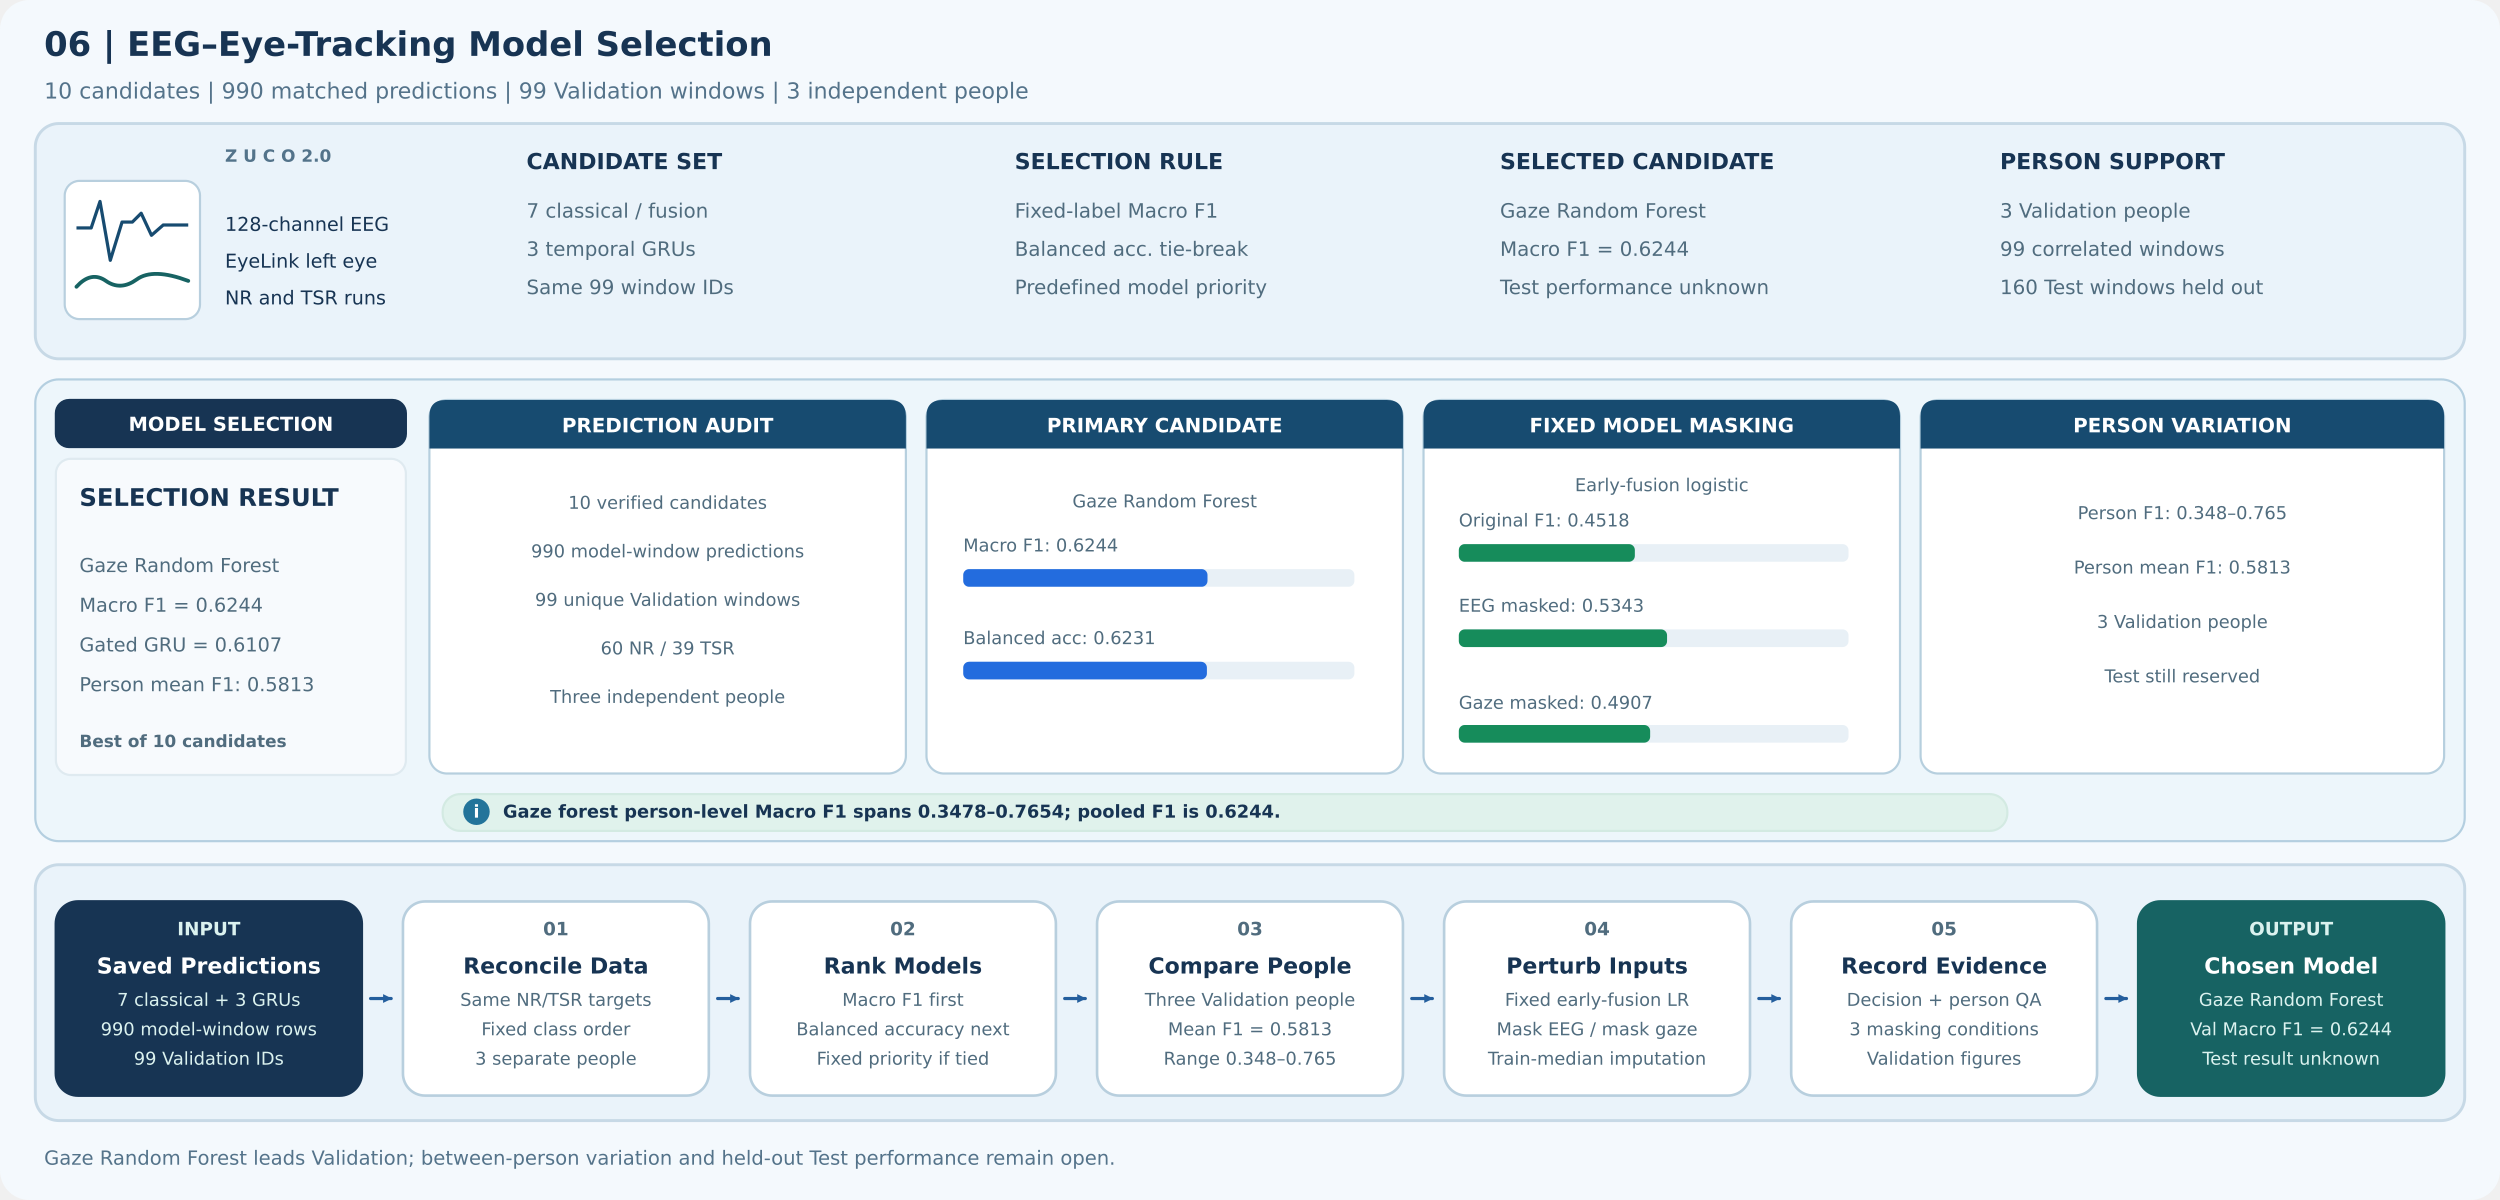
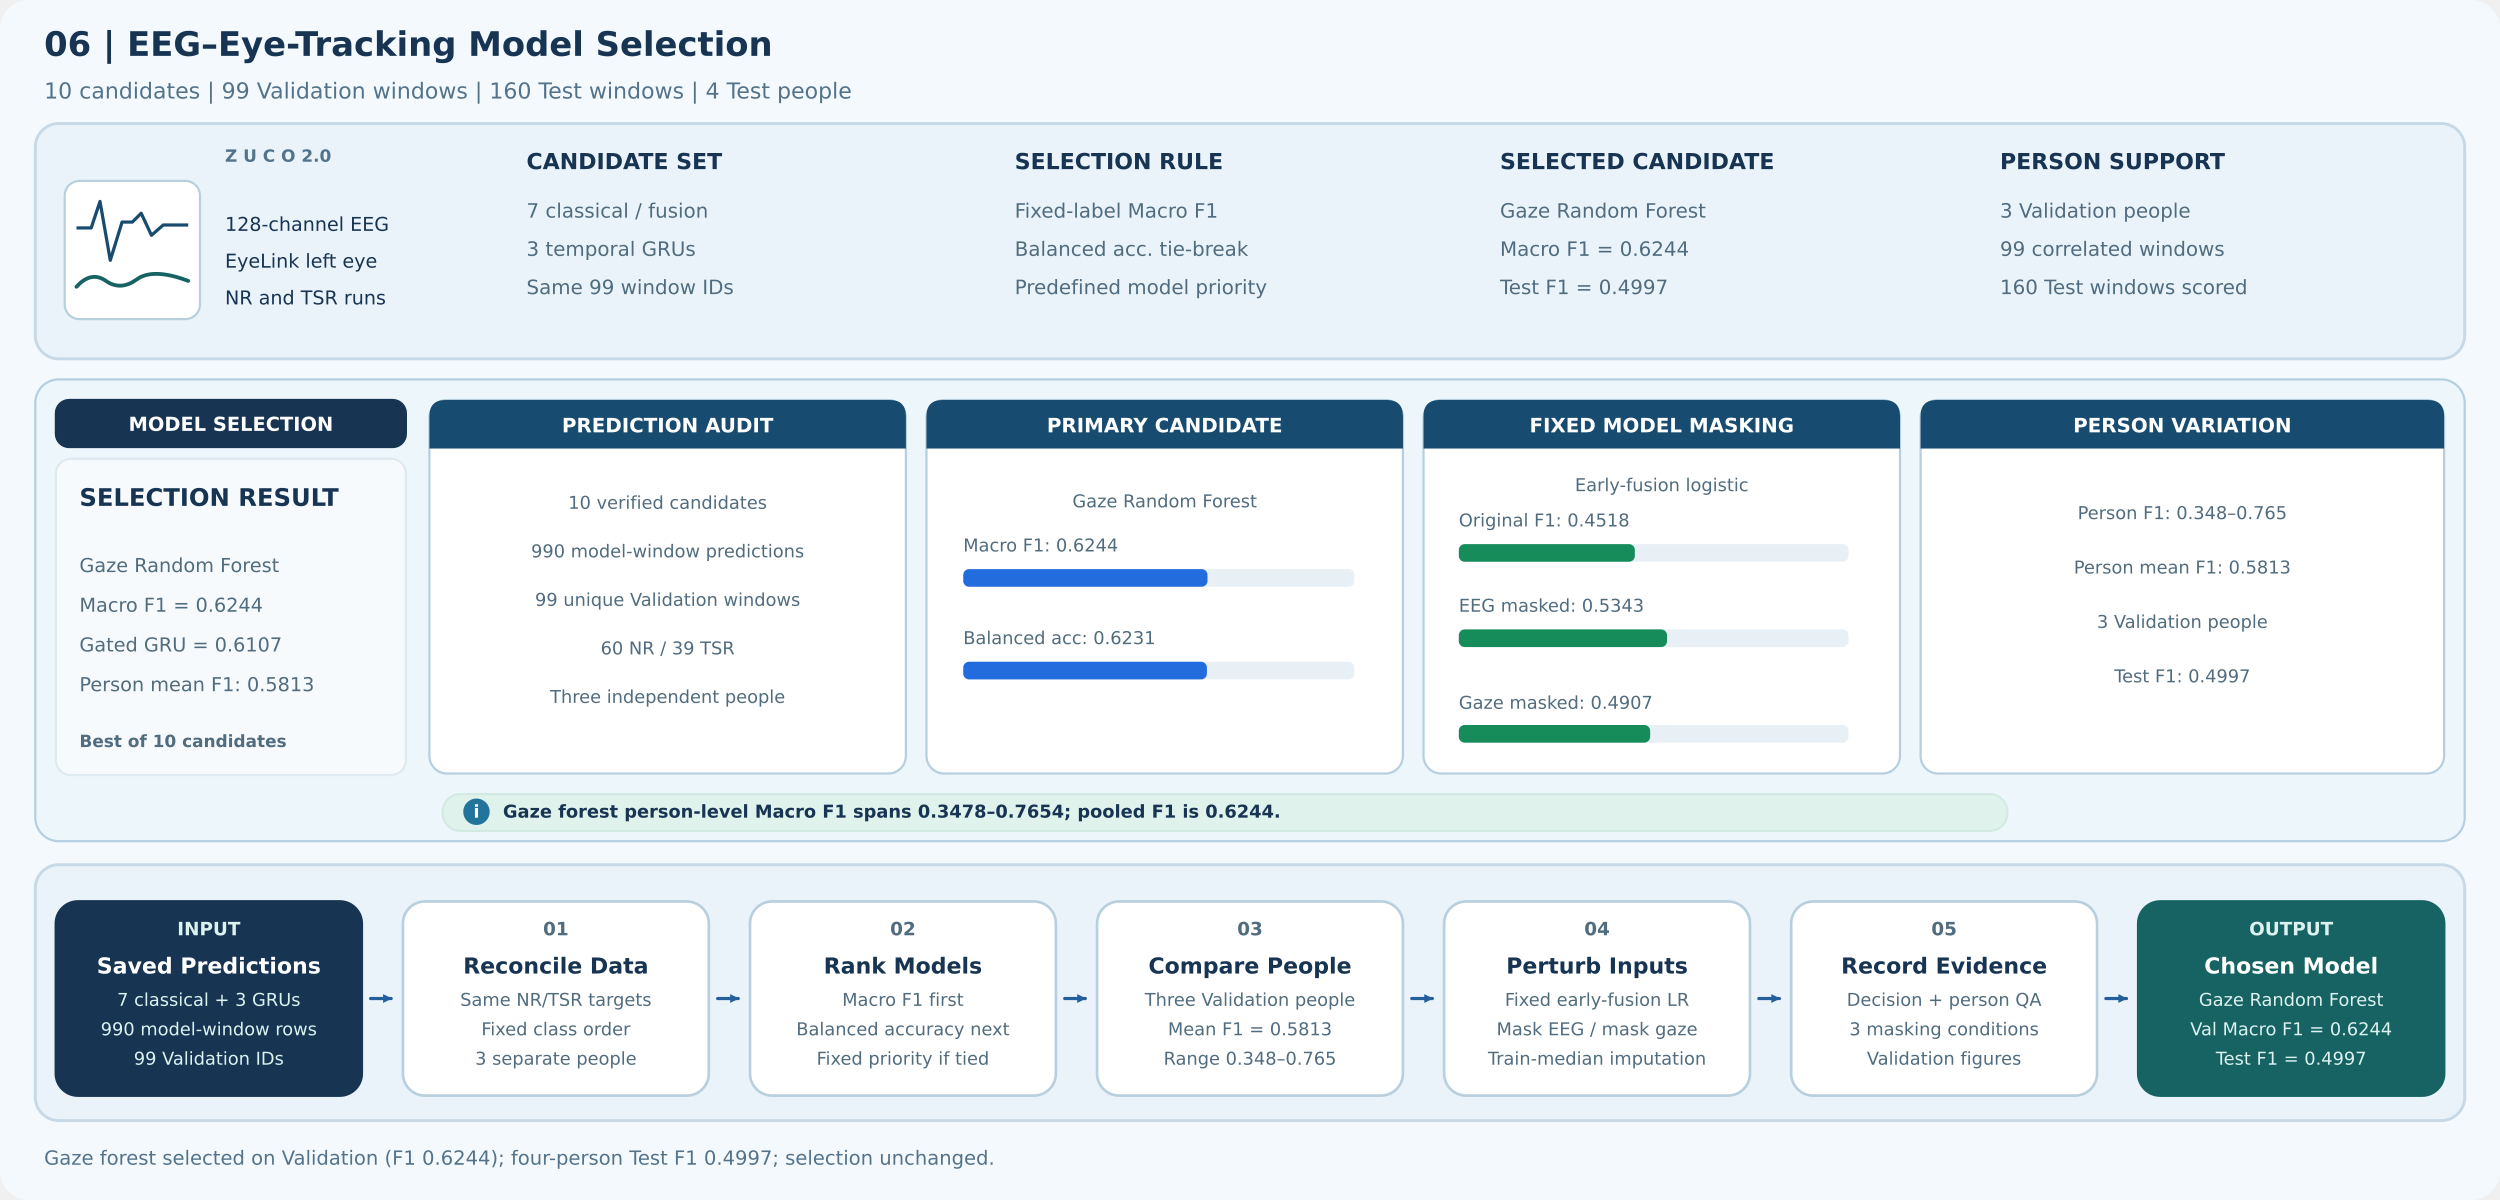
<svg xmlns="http://www.w3.org/2000/svg" width="1700" height="816" viewBox="0 0 1700 816" role="img" aria-labelledby="title desc">
  <defs>
    <marker id="arr" markerUnits="userSpaceOnUse" markerWidth="6" markerHeight="6" refX="5.5" refY="3" orient="auto">
      <path d="M0 0 L6 3 L0 6 Z" fill="#245E9D" />
    </marker>
    <style>text { font-family: DejaVu Sans, Arial, sans-serif; font-weight: 400; }
.figure-title { font-size:23px; font-weight:700; fill:#173453; }
.subtitle { font-size:15px; fill:#54738A; }
.source-heading { font-size:11.5px; font-weight:700; fill:#53738A; }
.source-label { font-size:13px; fill:#173453; }
.context-heading { font-size:15px; font-weight:700; fill:#173453; }
.context-body { font-size:13.5px; fill:#506C7E; }
.section-label { font-size:13.2px; font-weight:700; fill:#FFFFFF; }
.focus-heading { font-size:16.5px; font-weight:700; fill:#173453; }
.focus-body { font-size:13.1px; fill:#506C7E; }
.qualification { font-size:11.5px; font-weight:700; fill:#506C7E; }
.card-heading { font-size:13.5px; font-weight:700; fill:#FFFFFF; }
.card-body { font-size:12.1px; fill:#506C7E; }
.chart-label { font-size:11.8px; fill:#506C7E; }
.scientific-note { font-size:12.1px; font-weight:700; fill:#173453; }
.workflow-id { font-size:12.5px; font-weight:700; fill:#506C7E; }
.workflow-heading { font-size:15px; font-weight:700; fill:#173453; }
.workflow-body { font-size:12.1px; fill:#506C7E; }
.terminal-id { font-size:12.5px; font-weight:700; fill:#DBF2EF; }
.terminal-heading { font-size:15px; font-weight:700; fill:#FFFFFF; }
.terminal-body { font-size:12.1px; fill:#DBF2EF; }
.footer { font-size:13.3px; fill:#54738A; }
.info-mark { font-size:12px; font-weight:700; fill:#FFFFFF; }</style>
  </defs>
  <rect id="canvas" x="0" y="0" width="1700" height="816" rx="20" fill="#F4F9FD" />
  <g id="band-0-header">
    <text id="text-001" x="30" y="38" class="figure-title" data-container="canvas">06 | EEG–Eye-Tracking Model Selection</text>
-     <text id="text-002" x="30" y="67" class="subtitle" data-container="canvas">10 candidates | 990 matched predictions | 99 Validation windows | 3 independent people</text>
+     <text id="text-002" x="30" y="67" class="subtitle" data-container="canvas">10 candidates | 99 Validation windows | 160 Test windows | 4 Test people</text>
  </g>
  <g id="band-1-context">
    <rect id="context-container" x="24" y="84" width="1652" height="160" rx="16" fill="#EAF3FA" stroke="#C7D9E6" stroke-width="2" />
    <g id="source-schematic" data-slot="replace-for-actual-data-source">
      <g id="paired-signal-icon">
        <rect x="44" y="123" width="92" height="94" rx="10" fill="#FFFFFF" stroke="#B8CFDE" stroke-width="1.5" />
        <path d="M52 155 L62 155 L68 137 L75 177 L83 151 L90 151 L96 145 L103 160 L111 153 L128 153" fill="none" stroke="#174B70" stroke-width="2.2" stroke-linejoin="round" />
        <path d="M52 195 Q62 184 72 191 T93 190 T128 191" fill="none" stroke="#176363" stroke-width="2.6" stroke-linecap="round" />
      </g>
      <text id="text-003" x="153" y="110" class="source-heading" data-container="context-container">Z U C O   2.0</text>
      <text id="text-004" x="153" y="157" class="source-label" data-container="context-container">128-channel EEG</text>
      <text id="text-005" x="153" y="182" class="source-label" data-container="context-container">EyeLink left eye</text>
      <text id="text-006" x="153" y="207" class="source-label" data-container="context-container">NR and TSR runs</text>
    </g>
    <g id="context-module-1">
      <text id="text-007" x="358" y="115" class="context-heading" data-container="context-container">CANDIDATE SET</text>
      <text id="text-008" x="358" y="148" class="context-body" data-container="context-container">7 classical / fusion</text>
      <text id="text-009" x="358" y="174" class="context-body" data-container="context-container">3 temporal GRUs</text>
      <text id="text-010" x="358" y="200" class="context-body" data-container="context-container">Same 99 window IDs</text>
    </g>
    <g id="context-module-2">
      <text id="text-011" x="690" y="115" class="context-heading" data-container="context-container">SELECTION RULE</text>
      <text id="text-012" x="690" y="148" class="context-body" data-container="context-container">Fixed-label Macro F1</text>
      <text id="text-013" x="690" y="174" class="context-body" data-container="context-container">Balanced acc. tie-break</text>
      <text id="text-014" x="690" y="200" class="context-body" data-container="context-container">Predefined model priority</text>
    </g>
    <g id="context-module-3">
      <text id="text-015" x="1020" y="115" class="context-heading" data-container="context-container">SELECTED CANDIDATE</text>
      <text id="text-016" x="1020" y="148" class="context-body" data-container="context-container">Gaze Random Forest</text>
      <text id="text-017" x="1020" y="174" class="context-body" data-container="context-container">Macro F1 = 0.6244</text>
-       <text id="text-018" x="1020" y="200" class="context-body" data-container="context-container">Test performance unknown</text>
+       <text id="text-018" x="1020" y="200" class="context-body" data-container="context-container">Test F1 = 0.4997</text>
    </g>
    <g id="context-module-4">
      <text id="text-019" x="1360" y="115" class="context-heading" data-container="context-container">PERSON SUPPORT</text>
      <text id="text-020" x="1360" y="148" class="context-body" data-container="context-container">3 Validation people</text>
      <text id="text-021" x="1360" y="174" class="context-body" data-container="context-container">99 correlated windows</text>
-       <text id="text-022" x="1360" y="200" class="context-body" data-container="context-container">160 Test windows held out</text>
+       <text id="text-022" x="1360" y="200" class="context-body" data-container="context-container">160 Test windows scored</text>
    </g>
  </g>
  <g id="band-2-analysis">
    <rect id="analysis-container" x="24" y="258" width="1652" height="314" rx="16" fill="#EDF6FB" stroke="#B4CFE0" stroke-width="1.5" />
    <g id="analysis-focus">
      <rect id="section-label-box" x="38" y="272" width="238" height="32" rx="9" fill="#173453" stroke="#173453" stroke-width="1.5" />
      <text id="text-023" x="157" y="293" class="section-label" text-anchor="middle" data-container="section-label-box">MODEL SELECTION</text>
      <rect id="focus-card" x="38" y="312" width="238" height="215" rx="10" fill="#F7FAFD" stroke="#DFEAF0" stroke-width="1.5" />
      <text id="text-024" x="54" y="344" class="focus-heading" data-container="focus-card">SELECTION RESULT</text>
      <text id="text-025" x="54" y="389" class="focus-body" data-container="focus-card">Gaze Random Forest</text>
      <text id="text-026" x="54" y="416" class="focus-body" data-container="focus-card">Macro F1 = 0.6244</text>
      <text id="text-027" x="54" y="443" class="focus-body" data-container="focus-card">Gated GRU = 0.6107</text>
      <text id="text-028" x="54" y="470" class="focus-body" data-container="focus-card">Person mean F1: 0.5813</text>
      <text id="text-029" x="54" y="508" class="qualification" data-container="focus-card">Best of 10 candidates</text>
    </g>
    <g id="evidence-panel-1">
      <rect id="evidence-card-1" x="292" y="272" width="324" height="254" rx="12" fill="#FFFFFF" stroke="#B6CFDE" stroke-width="1.5" />
      <path id="evidence-header-1" d="M303 272 H605 Q616 272 616 283 V305 H292 V283 Q292 272 303 272 Z" fill="#174B70" />
      <text id="text-030" x="454.0" y="294" class="card-heading" text-anchor="middle" data-container="evidence-card-1">PREDICTION AUDIT</text>
      <g id="evidence-content-1" data-slot="scientific-content">
        <text x="454" y="346" class="card-body" text-anchor="middle">10 verified candidates</text>
        <text x="454" y="379" class="card-body" text-anchor="middle">990 model-window predictions</text>
        <text x="454" y="412" class="card-body" text-anchor="middle">99 unique Validation windows</text>
        <text x="454" y="445" class="card-body" text-anchor="middle">60 NR / 39 TSR</text>
        <text x="454" y="478" class="card-body" text-anchor="middle">Three independent people</text>
      </g>
    </g>
    <g id="evidence-panel-2">
      <rect id="evidence-card-2" x="630" y="272" width="324" height="254" rx="12" fill="#FFFFFF" stroke="#B6CFDE" stroke-width="1.5" />
      <path id="evidence-header-2" d="M641 272 H943 Q954 272 954 283 V305 H630 V283 Q630 272 641 272 Z" fill="#174B70" />
      <text id="text-034" x="792.0" y="294" class="card-heading" text-anchor="middle" data-container="evidence-card-2">PRIMARY CANDIDATE</text>
      <g id="evidence-content-2" data-slot="scientific-content">
        <text x="792" y="345" class="card-body" text-anchor="middle">Gaze Random Forest</text>
        <text x="655" y="375" class="card-body">Macro F1: 0.6244</text>
        <rect x="655" y="387" width="266" height="12" rx="4" fill="#E8F0F6" />
        <rect x="655" y="387" width="166.1" height="12" rx="4" fill="#236CDE" />
        <text x="655" y="438" class="card-body">Balanced acc: 0.6231</text>
        <rect x="655" y="450" width="266" height="12" rx="4" fill="#E8F0F6" />
        <rect x="655" y="450" width="165.7" height="12" rx="4" fill="#236CDE" />
      </g>
    </g>
    <g id="evidence-panel-3">
      <rect id="evidence-card-3" x="968" y="272" width="324" height="254" rx="12" fill="#FFFFFF" stroke="#B6CFDE" stroke-width="1.5" />
      <path id="evidence-header-3" d="M979 272 H1281 Q1292 272 1292 283 V305 H968 V283 Q968 272 979 272 Z" fill="#174B70" />
      <text id="text-038" x="1130.0" y="294" class="card-heading" text-anchor="middle" data-container="evidence-card-3">FIXED MODEL MASKING</text>
      <g id="evidence-content-3" data-slot="scientific-content">
        <text x="1130" y="334" class="card-body" text-anchor="middle">Early-fusion logistic</text>
        <text x="992" y="358" class="card-body">Original F1: 0.4518</text>
        <rect x="992" y="370" width="265" height="12" rx="4" fill="#E8F0F6" />
        <rect x="992" y="370" width="119.7" height="12" rx="4" fill="#168C5B" />
        <text x="992" y="416" class="card-body">EEG masked: 0.5343</text>
        <rect x="992" y="428" width="265" height="12" rx="4" fill="#E8F0F6" />
        <rect x="992" y="428" width="141.6" height="12" rx="4" fill="#168C5B" />
        <text x="992" y="482" class="card-body">Gaze masked: 0.4907</text>
        <rect x="992" y="493" width="265" height="12" rx="4" fill="#E8F0F6" />
        <rect x="992" y="493" width="130.1" height="12" rx="4" fill="#168C5B" />
      </g>
    </g>
    <g id="evidence-panel-4">
      <rect id="evidence-card-4" x="1306" y="272" width="356" height="254" rx="12" fill="#FFFFFF" stroke="#B6CFDE" stroke-width="1.5" />
      <path id="evidence-header-4" d="M1317 272 H1651 Q1662 272 1662 283 V305 H1306 V283 Q1306 272 1317 272 Z" fill="#174B70" />
      <text id="text-042" x="1484.0" y="294" class="card-heading" text-anchor="middle" data-container="evidence-card-4">PERSON VARIATION</text>
      <g id="evidence-content-4" data-slot="scientific-content">
        <text x="1484" y="353" class="card-body" text-anchor="middle">Person F1: 0.348–0.765</text>
        <text x="1484" y="390" class="card-body" text-anchor="middle">Person mean F1: 0.5813</text>
        <text x="1484" y="427" class="card-body" text-anchor="middle">3 Validation people</text>
-         <text x="1484" y="464" class="card-body" text-anchor="middle">Test still reserved</text>
+         <text x="1484" y="464" class="card-body" text-anchor="middle">Test F1: 0.4997</text>
      </g>
    </g>
    <g id="optional-scientific-note" data-optional="true">
      <rect id="note-strip" x="301" y="540" width="1064" height="25" rx="12" fill="#E0F2EC" stroke="#D3EAE2" stroke-width="1.5" />
      <circle cx="324" cy="552" r="9" fill="#23749A" />
      <text id="text-046" x="324" y="556" class="info-mark" text-anchor="middle">i</text>
      <text id="text-047" x="342" y="556" class="scientific-note" data-container="note-strip">Gaze forest person-level Macro F1 spans 0.3478–0.7654; pooled F1 is 0.6244.</text>
    </g>
  </g>
  <g id="band-3-workflow">
    <rect id="workflow-container" x="24" y="588" width="1652" height="174" rx="16" fill="#EAF3FA" stroke="#C7D9E6" stroke-width="2" />
    <g id="workflow-input">
      <rect id="workflow-node-0" x="38" y="613" width="208" height="132" rx="15" fill="#173453" stroke="#173453" stroke-width="1.8" />
      <text id="text-048" x="142" y="636" class="terminal-id" text-anchor="middle" data-container="workflow-node-0">INPUT</text>
      <text id="text-049" x="142" y="662" class="terminal-heading" text-anchor="middle" data-container="workflow-node-0">Saved Predictions</text>
      <text id="text-050" x="142" y="684" class="terminal-body" text-anchor="middle" data-container="workflow-node-0">7 classical + 3 GRUs</text>
      <text id="text-051" x="142" y="704" class="terminal-body" text-anchor="middle" data-container="workflow-node-0">990 model-window rows</text>
      <text id="text-052" x="142" y="724" class="terminal-body" text-anchor="middle" data-container="workflow-node-0">99 Validation IDs</text>
    </g>
    <path id="workflow-connector-0" d="M252 679 H266" fill="none" stroke="#245E9D" stroke-width="2.2" stroke-linecap="round" marker-end="url(#arr)" />
    <g id="workflow-process-1">
      <rect id="workflow-node-1" x="274" y="613" width="208" height="132" rx="15" fill="#FFFFFF" stroke="#B8CFDE" stroke-width="1.8" />
      <text id="text-053" x="378" y="636" class="workflow-id" text-anchor="middle" data-container="workflow-node-1">01</text>
      <text id="text-054" x="378" y="662" class="workflow-heading" text-anchor="middle" data-container="workflow-node-1">Reconcile Data</text>
      <text id="text-055" x="378" y="684" class="workflow-body" text-anchor="middle" data-container="workflow-node-1">Same NR/TSR targets</text>
      <text id="text-056" x="378" y="704" class="workflow-body" text-anchor="middle" data-container="workflow-node-1">Fixed class order</text>
      <text id="text-057" x="378" y="724" class="workflow-body" text-anchor="middle" data-container="workflow-node-1">3 separate people</text>
    </g>
    <path id="workflow-connector-1" d="M488 679 H502" fill="none" stroke="#245E9D" stroke-width="2.2" stroke-linecap="round" marker-end="url(#arr)" />
    <g id="workflow-process-2">
      <rect id="workflow-node-2" x="510" y="613" width="208" height="132" rx="15" fill="#FFFFFF" stroke="#B8CFDE" stroke-width="1.8" />
      <text id="text-058" x="614" y="636" class="workflow-id" text-anchor="middle" data-container="workflow-node-2">02</text>
      <text id="text-059" x="614" y="662" class="workflow-heading" text-anchor="middle" data-container="workflow-node-2">Rank Models</text>
      <text id="text-060" x="614" y="684" class="workflow-body" text-anchor="middle" data-container="workflow-node-2">Macro F1 first</text>
      <text id="text-061" x="614" y="704" class="workflow-body" text-anchor="middle" data-container="workflow-node-2">Balanced accuracy next</text>
      <text id="text-062" x="614" y="724" class="workflow-body" text-anchor="middle" data-container="workflow-node-2">Fixed priority if tied</text>
    </g>
    <path id="workflow-connector-2" d="M724 679 H738" fill="none" stroke="#245E9D" stroke-width="2.2" stroke-linecap="round" marker-end="url(#arr)" />
    <g id="workflow-process-3">
      <rect id="workflow-node-3" x="746" y="613" width="208" height="132" rx="15" fill="#FFFFFF" stroke="#B8CFDE" stroke-width="1.8" />
      <text id="text-063" x="850" y="636" class="workflow-id" text-anchor="middle" data-container="workflow-node-3">03</text>
      <text id="text-064" x="850" y="662" class="workflow-heading" text-anchor="middle" data-container="workflow-node-3">Compare People</text>
      <text id="text-065" x="850" y="684" class="workflow-body" text-anchor="middle" data-container="workflow-node-3">Three Validation people</text>
      <text id="text-066" x="850" y="704" class="workflow-body" text-anchor="middle" data-container="workflow-node-3">Mean F1 = 0.5813</text>
      <text id="text-067" x="850" y="724" class="workflow-body" text-anchor="middle" data-container="workflow-node-3">Range 0.348–0.765</text>
    </g>
    <path id="workflow-connector-3" d="M960 679 H974" fill="none" stroke="#245E9D" stroke-width="2.2" stroke-linecap="round" marker-end="url(#arr)" />
    <g id="workflow-process-4">
      <rect id="workflow-node-4" x="982" y="613" width="208" height="132" rx="15" fill="#FFFFFF" stroke="#B8CFDE" stroke-width="1.8" />
      <text id="text-068" x="1086" y="636" class="workflow-id" text-anchor="middle" data-container="workflow-node-4">04</text>
      <text id="text-069" x="1086" y="662" class="workflow-heading" text-anchor="middle" data-container="workflow-node-4">Perturb Inputs</text>
      <text id="text-070" x="1086" y="684" class="workflow-body" text-anchor="middle" data-container="workflow-node-4">Fixed early-fusion LR</text>
      <text id="text-071" x="1086" y="704" class="workflow-body" text-anchor="middle" data-container="workflow-node-4">Mask EEG / mask gaze</text>
      <text id="text-072" x="1086" y="724" class="workflow-body" text-anchor="middle" data-container="workflow-node-4">Train-median imputation</text>
    </g>
    <path id="workflow-connector-4" d="M1196 679 H1210" fill="none" stroke="#245E9D" stroke-width="2.2" stroke-linecap="round" marker-end="url(#arr)" />
    <g id="workflow-process-5">
      <rect id="workflow-node-5" x="1218" y="613" width="208" height="132" rx="15" fill="#FFFFFF" stroke="#B8CFDE" stroke-width="1.8" />
      <text id="text-073" x="1322" y="636" class="workflow-id" text-anchor="middle" data-container="workflow-node-5">05</text>
      <text id="text-074" x="1322" y="662" class="workflow-heading" text-anchor="middle" data-container="workflow-node-5">Record Evidence</text>
      <text id="text-075" x="1322" y="684" class="workflow-body" text-anchor="middle" data-container="workflow-node-5">Decision + person QA</text>
      <text id="text-076" x="1322" y="704" class="workflow-body" text-anchor="middle" data-container="workflow-node-5">3 masking conditions</text>
      <text id="text-077" x="1322" y="724" class="workflow-body" text-anchor="middle" data-container="workflow-node-5">Validation figures</text>
    </g>
    <path id="workflow-connector-5" d="M1432 679 H1446" fill="none" stroke="#245E9D" stroke-width="2.2" stroke-linecap="round" marker-end="url(#arr)" />
    <g id="workflow-output">
      <rect id="workflow-node-6" x="1454" y="613" width="208" height="132" rx="15" fill="#176363" stroke="#176363" stroke-width="1.8" />
      <text id="text-078" x="1558" y="636" class="terminal-id" text-anchor="middle" data-container="workflow-node-6">OUTPUT</text>
      <text id="text-079" x="1558" y="662" class="terminal-heading" text-anchor="middle" data-container="workflow-node-6">Chosen Model</text>
      <text id="text-080" x="1558" y="684" class="terminal-body" text-anchor="middle" data-container="workflow-node-6">Gaze Random Forest</text>
      <text id="text-081" x="1558" y="704" class="terminal-body" text-anchor="middle" data-container="workflow-node-6">Val Macro F1 = 0.6244</text>
-       <text id="text-082" x="1558" y="724" class="terminal-body" text-anchor="middle" data-container="workflow-node-6">Test result unknown</text>
+       <text id="text-082" x="1558" y="724" class="terminal-body" text-anchor="middle" data-container="workflow-node-6">Test F1 = 0.4997</text>
    </g>
  </g>
  <g id="band-4-summary">
-     <text id="text-083" x="30" y="792" class="footer" data-container="canvas">Gaze Random Forest leads Validation; between-person variation and held-out Test performance remain open.</text>
+     <text id="text-083" x="30" y="792" class="footer" data-container="canvas">Gaze forest selected on Validation (F1 0.6244); four-person Test F1 0.4997; selection unchanged.</text>
  </g>
</svg>
